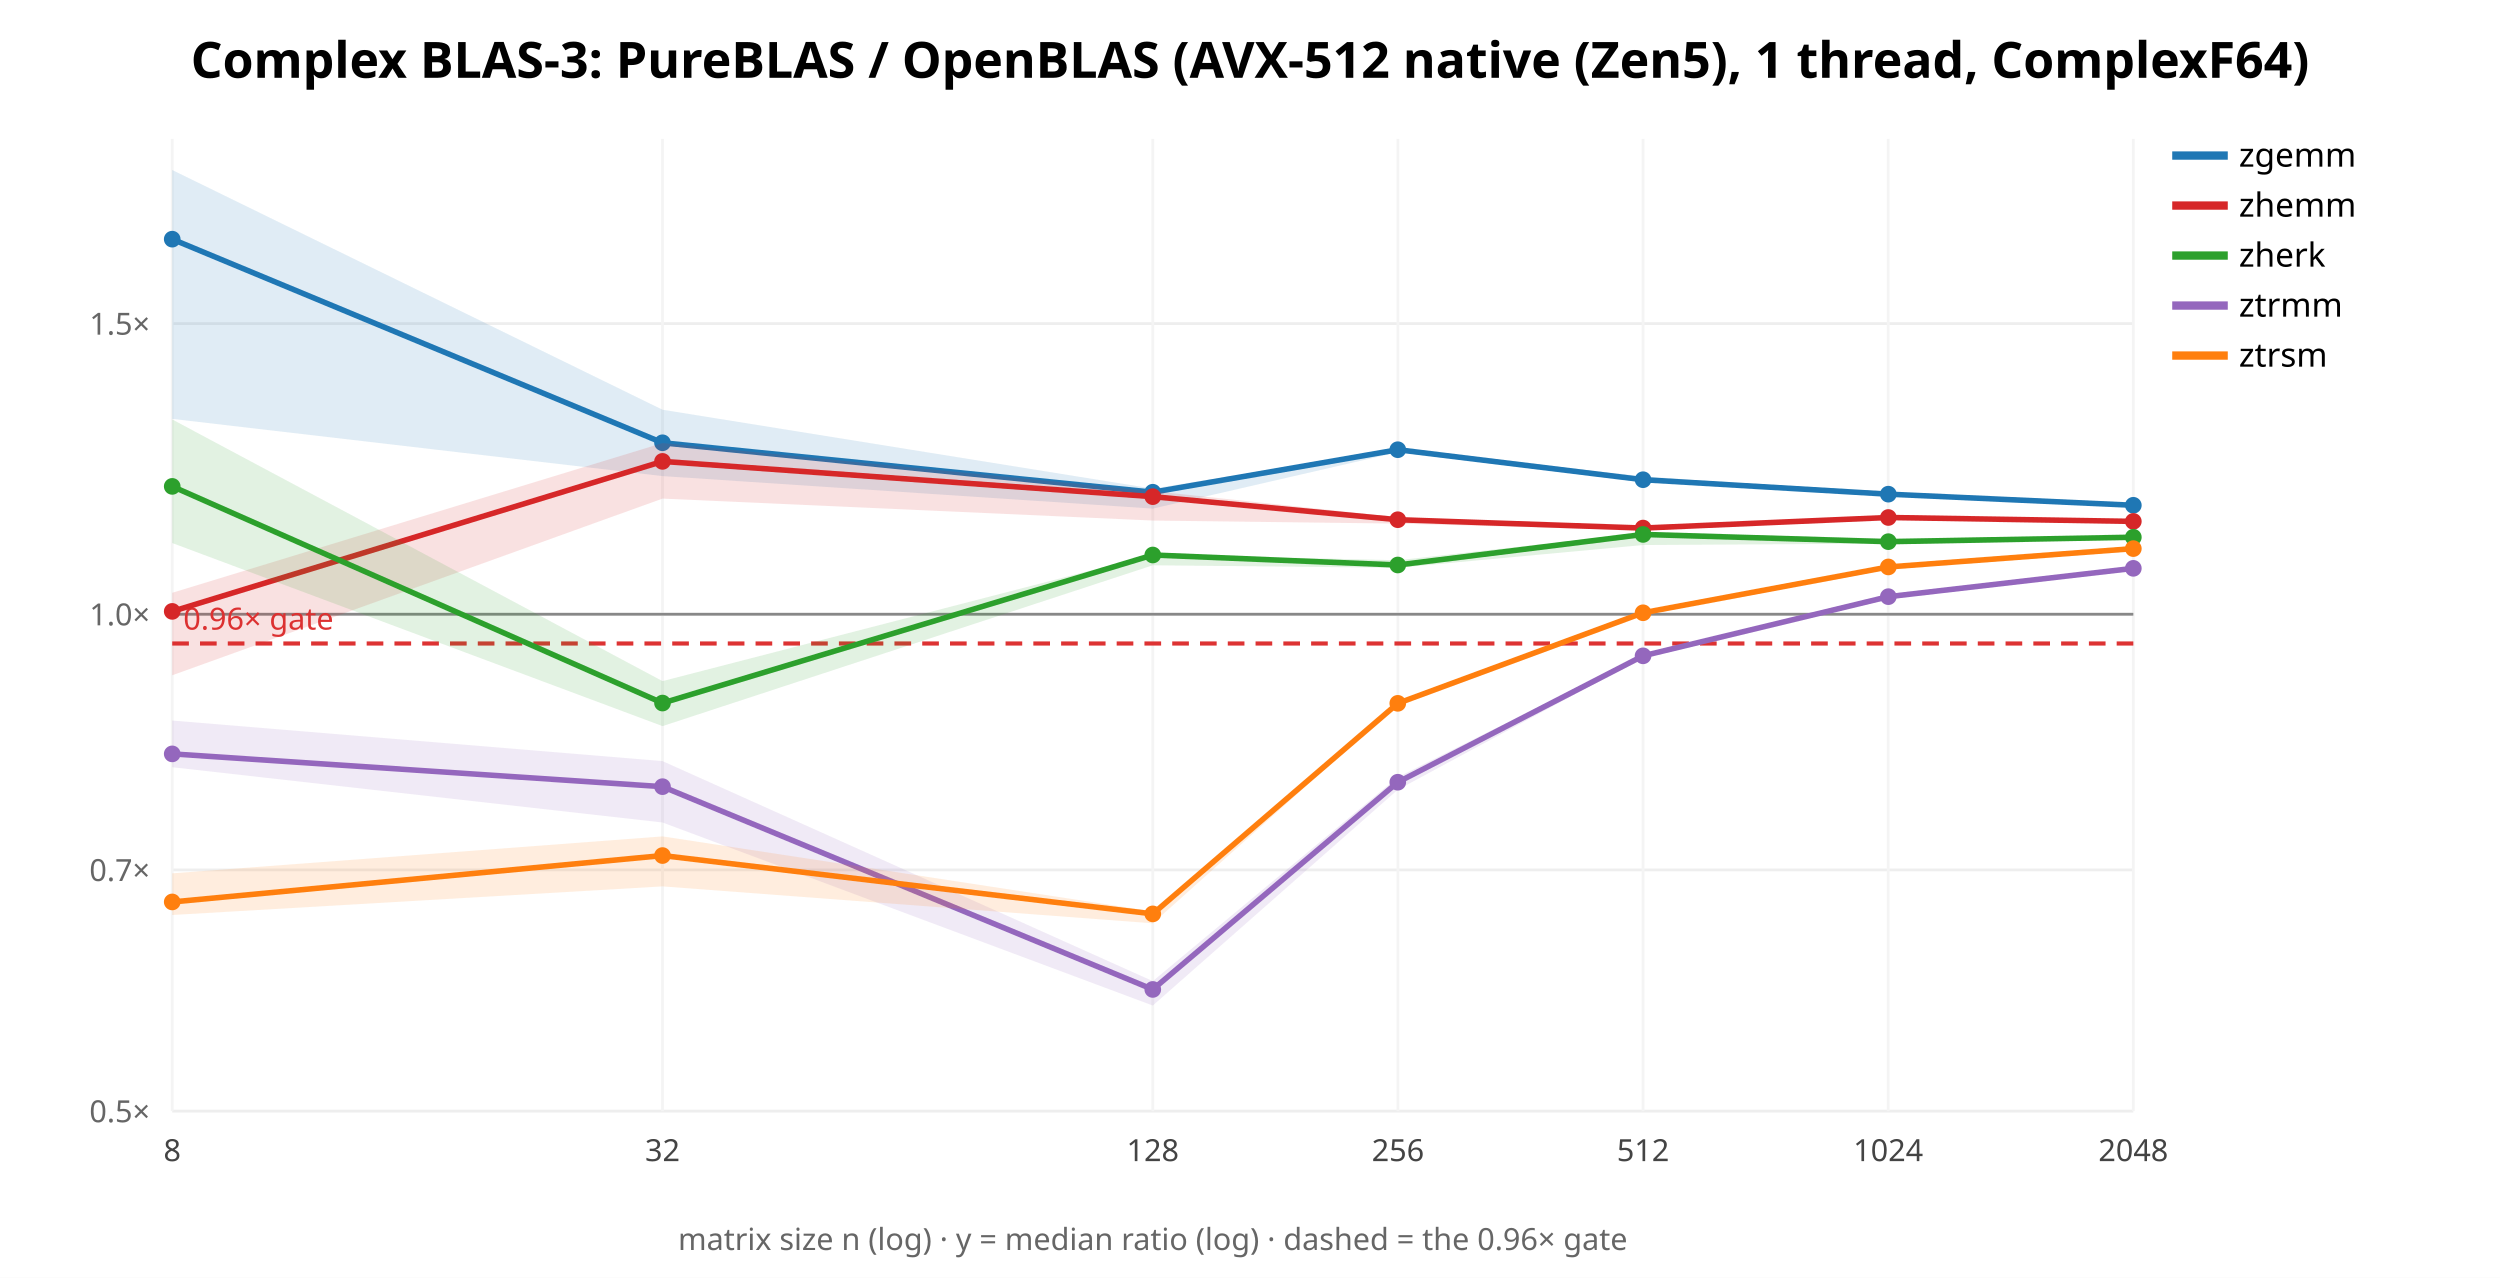
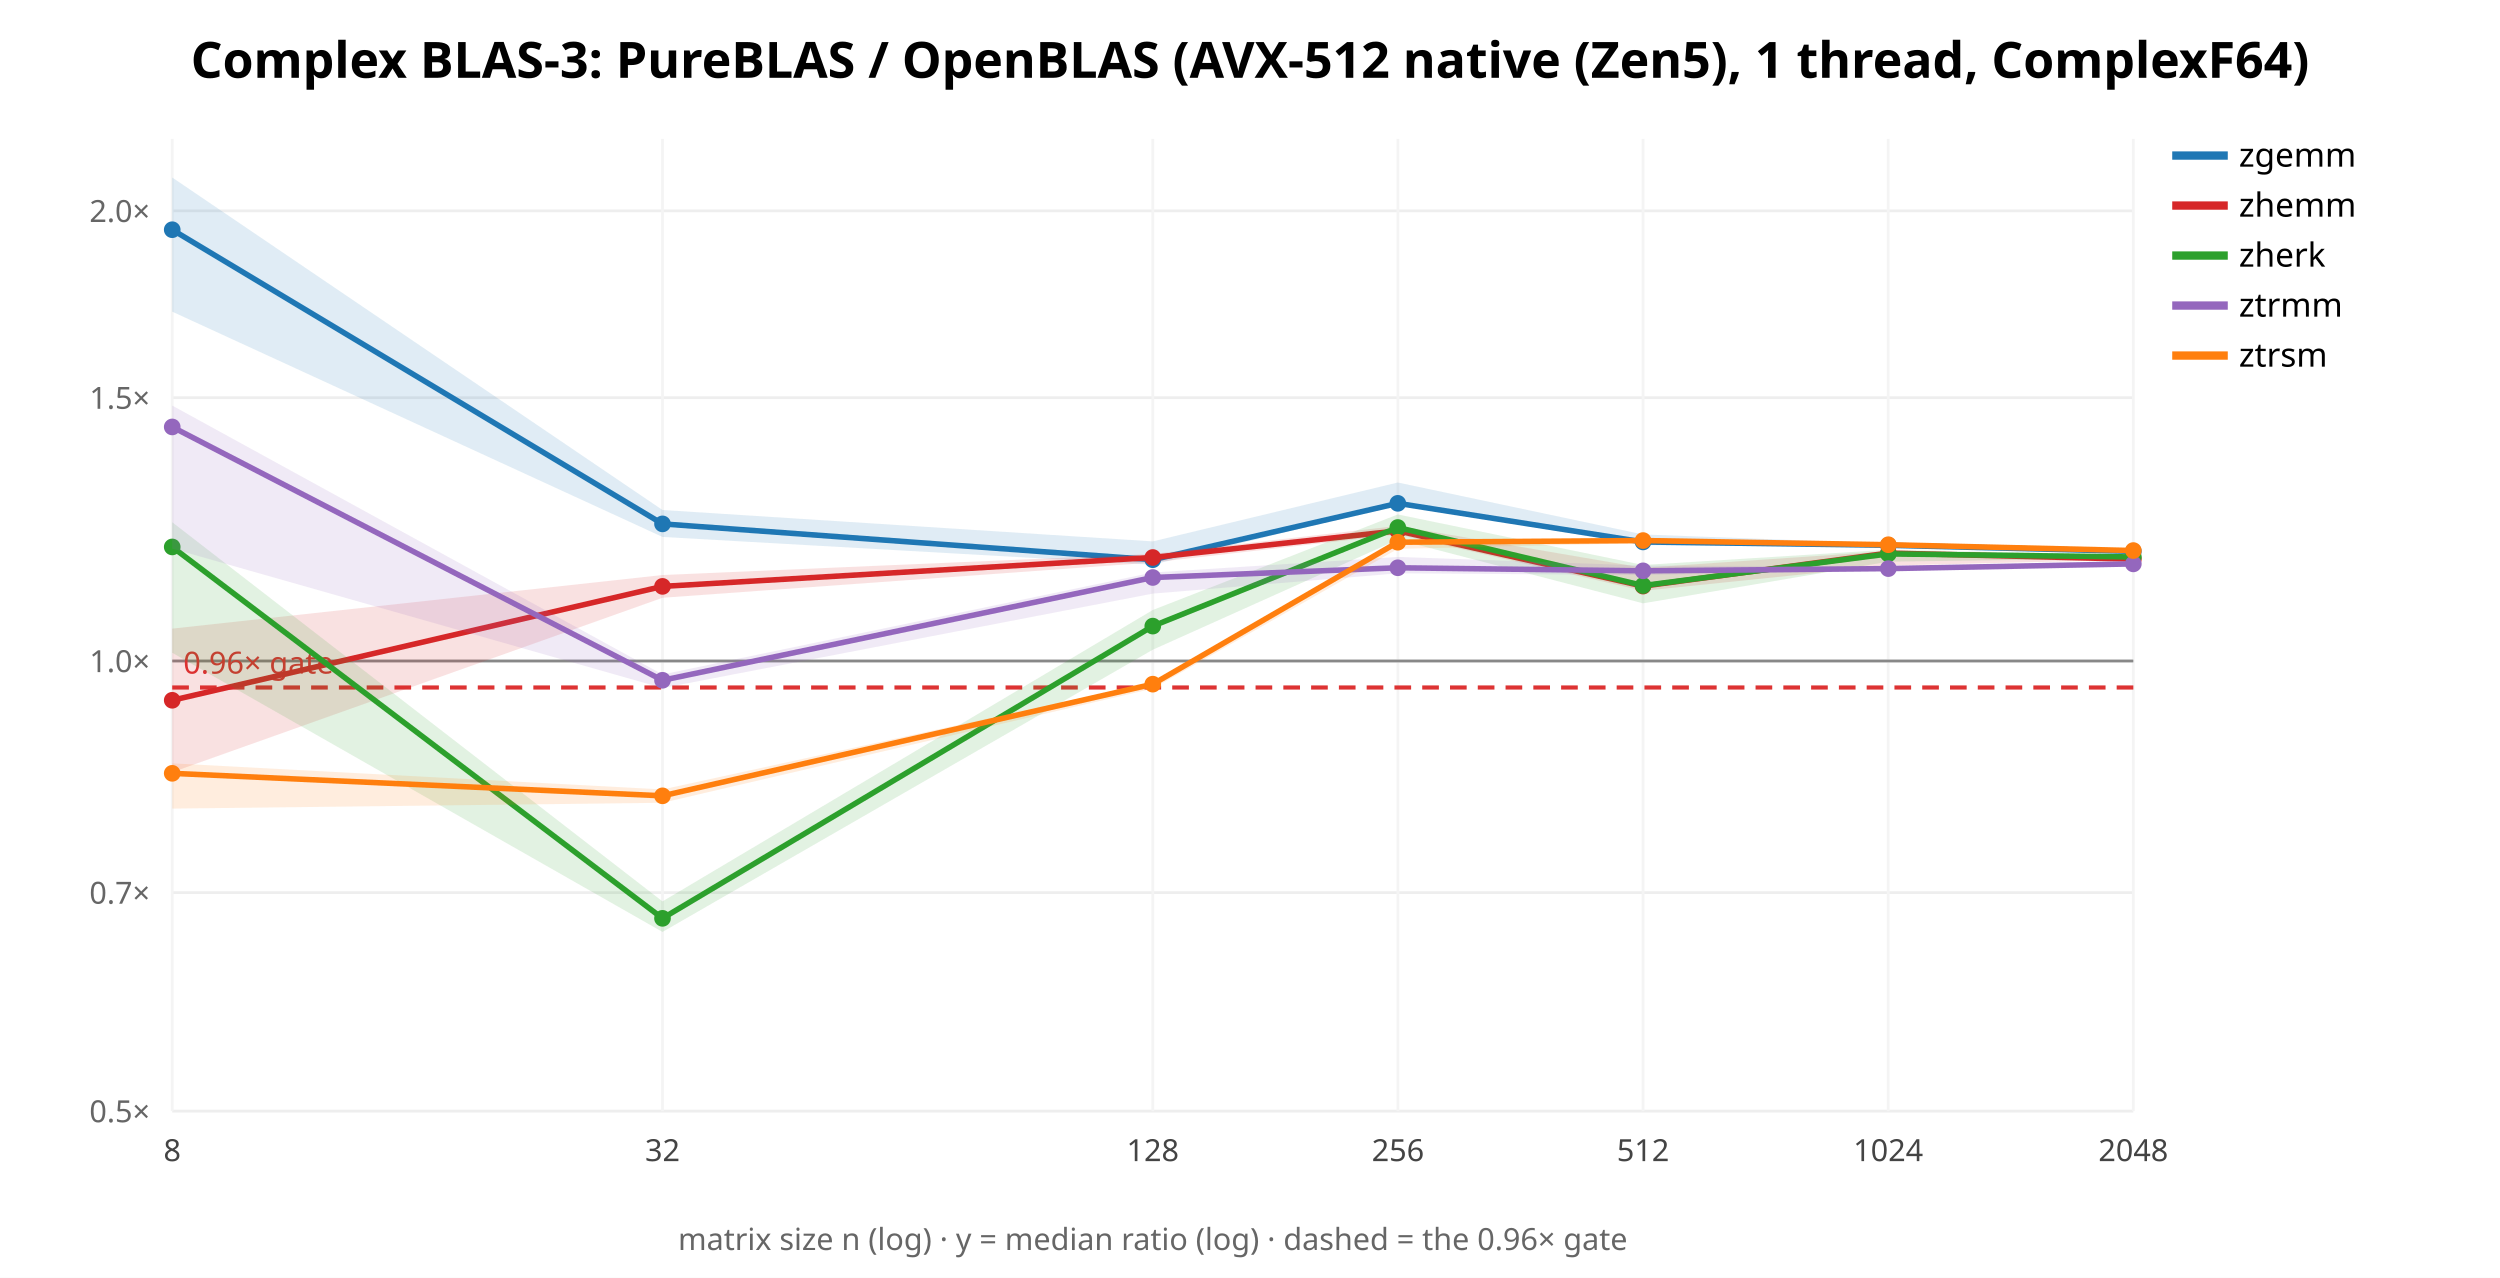
<svg xmlns="http://www.w3.org/2000/svg" width="900" height="460" font-family="sans-serif">
  <rect width="900" height="460" fill="white" />
  <text x="450.0" y="28" text-anchor="middle" font-size="18" font-weight="bold">Complex BLAS-3: PureBLAS / OpenBLAS (AVX-512 native (Zen5), 1 thread, ComplexF64)</text>
  <line x1="62" y1="400.0" x2="768" y2="400.0" stroke="#eee" />
  <text x="54" y="404.0" text-anchor="end" font-size="11" fill="#666">0.5×</text>
-   <line x1="62" y1="313.17" x2="768" y2="313.17" stroke="#eee" />
-   <text x="54" y="317.17" text-anchor="end" font-size="11" fill="#666">0.7×</text>
-   <line x1="62" y1="221.126" x2="768" y2="221.126" stroke="#eee" />
-   <text x="54" y="225.126" text-anchor="end" font-size="11" fill="#666">1.0×</text>
-   <line x1="62" y1="116.491" x2="768" y2="116.491" stroke="#eee" />
-   <text x="54" y="120.491" text-anchor="end" font-size="11" fill="#666">1.5×</text>
+   <line x1="62" y1="321.34" x2="768" y2="321.34" stroke="#eee" />
+   <text x="54" y="325.34" text-anchor="end" font-size="11" fill="#666">0.7×</text>
+   <line x1="62" y1="237.957" x2="768" y2="237.957" stroke="#eee" />
+   <text x="54" y="241.957" text-anchor="end" font-size="11" fill="#666">1.0×</text>
+   <line x1="62" y1="143.168" x2="768" y2="143.168" stroke="#eee" />
+   <text x="54" y="147.168" text-anchor="end" font-size="11" fill="#666">1.5×</text>
+   <line x1="62" y1="75.914" x2="768" y2="75.914" stroke="#eee" />
+   <text x="54" y="79.914" text-anchor="end" font-size="11" fill="#666">2.0×</text>
  <line x1="62.0" y1="50" x2="62.0" y2="400" stroke="#f4f4f4" />
  <text x="62.0" y="418" text-anchor="middle" font-size="11" fill="#444">8</text>
  <line x1="238.5" y1="50" x2="238.5" y2="400" stroke="#f4f4f4" />
  <text x="238.5" y="418" text-anchor="middle" font-size="11" fill="#444">32</text>
  <line x1="415.0" y1="50" x2="415.0" y2="400" stroke="#f4f4f4" />
  <text x="415.0" y="418" text-anchor="middle" font-size="11" fill="#444">128</text>
  <line x1="503.25" y1="50" x2="503.25" y2="400" stroke="#f4f4f4" />
  <text x="503.25" y="418" text-anchor="middle" font-size="11" fill="#444">256</text>
  <line x1="591.5" y1="50" x2="591.5" y2="400" stroke="#f4f4f4" />
  <text x="591.5" y="418" text-anchor="middle" font-size="11" fill="#444">512</text>
  <line x1="679.75" y1="50" x2="679.75" y2="400" stroke="#f4f4f4" />
  <text x="679.75" y="418" text-anchor="middle" font-size="11" fill="#444">1024</text>
  <line x1="768.0" y1="50" x2="768.0" y2="400" stroke="#f4f4f4" />
  <text x="768.0" y="418" text-anchor="middle" font-size="11" fill="#444">2048</text>
-   <line x1="62" y1="221.126" x2="768" y2="221.126" stroke="#888" />
-   <line x1="62" y1="231.66" x2="768" y2="231.66" stroke="#d33" stroke-width="1.5" stroke-dasharray="6 4" />
-   <text x="66" y="226.66" font-size="11" fill="#d33">0.96× gate</text>
-   <polygon points="62.0,61.2 238.5,147.5 415.0,175.9 503.2,161.7 591.5,171.5 679.8,177.7 768.0,181.6 768.0,182.2 679.8,178.0 591.5,173.5 503.2,162.8 415.0,183.1 238.5,171.4 62.0,150.8" fill="#1f77b4" opacity="0.14" stroke="none" />
-   <polyline points="62.0,86.1 238.5,159.4 415.0,177.2 503.2,161.9 591.5,172.7 679.8,177.9 768.0,181.9" fill="none" stroke="#1f77b4" stroke-width="2" />
-   <circle cx="62.0" cy="86.1" r="3" fill="#1f77b4" />
-   <circle cx="238.5" cy="159.4" r="3" fill="#1f77b4" />
-   <circle cx="415.0" cy="177.2" r="3" fill="#1f77b4" />
-   <circle cx="503.2" cy="161.9" r="3" fill="#1f77b4" />
-   <circle cx="591.5" cy="172.7" r="3" fill="#1f77b4" />
-   <circle cx="679.8" cy="177.9" r="3" fill="#1f77b4" />
-   <circle cx="768.0" cy="181.9" r="3" fill="#1f77b4" />
+   <line x1="62" y1="237.957" x2="768" y2="237.957" stroke="#888" />
+   <line x1="62" y1="247.5" x2="768" y2="247.5" stroke="#d33" stroke-width="1.5" stroke-dasharray="6 4" />
+   <text x="66" y="242.5" font-size="11" fill="#d33">0.96× gate</text>
+   <polygon points="62.0,63.9 238.5,183.6 415.0,194.9 503.2,173.7 591.5,192.4 679.8,195.7 768.0,198.2 768.0,199.2 679.8,196.4 591.5,196.3 503.2,181.7 415.0,203.3 238.5,193.3 62.0,112.2" fill="#1f77b4" opacity="0.14" stroke="none" />
+   <polyline points="62.0,82.7 238.5,188.6 415.0,201.5 503.2,181.2 591.5,195.1 679.8,196.3 768.0,198.5" fill="none" stroke="#1f77b4" stroke-width="2" />
+   <circle cx="62.0" cy="82.7" r="3" fill="#1f77b4" />
+   <circle cx="238.5" cy="188.6" r="3" fill="#1f77b4" />
+   <circle cx="415.0" cy="201.5" r="3" fill="#1f77b4" />
+   <circle cx="503.2" cy="181.2" r="3" fill="#1f77b4" />
+   <circle cx="591.5" cy="195.1" r="3" fill="#1f77b4" />
+   <circle cx="679.8" cy="196.3" r="3" fill="#1f77b4" />
+   <circle cx="768.0" cy="198.5" r="3" fill="#1f77b4" />
  <line x1="782" y1="56" x2="802" y2="56" stroke="#1f77b4" stroke-width="3" />
  <text x="806" y="60" font-size="12">zgemm</text>
-   <polygon points="62.0,213.4 238.5,159.5 415.0,176.8 503.2,186.2 591.5,189.7 679.8,186.0 768.0,187.6 768.0,188.0 679.8,187.1 591.5,190.9 503.2,188.5 415.0,187.4 238.5,179.5 62.0,243.1" fill="#d62728" opacity="0.14" stroke="none" />
-   <polyline points="62.0,220.1 238.5,166.1 415.0,178.8 503.2,187.1 591.5,190.1 679.8,186.3 768.0,187.7" fill="none" stroke="#d62728" stroke-width="2" />
-   <circle cx="62.0" cy="220.1" r="3" fill="#d62728" />
-   <circle cx="238.5" cy="166.1" r="3" fill="#d62728" />
-   <circle cx="415.0" cy="178.8" r="3" fill="#d62728" />
-   <circle cx="503.2" cy="187.1" r="3" fill="#d62728" />
-   <circle cx="591.5" cy="190.1" r="3" fill="#d62728" />
-   <circle cx="679.8" cy="186.3" r="3" fill="#d62728" />
-   <circle cx="768.0" cy="187.7" r="3" fill="#d62728" />
+   <polygon points="62.0,226.3 238.5,207.0 415.0,199.4 503.2,189.3 591.5,204.4 679.8,198.4 768.0,200.8 768.0,201.5 679.8,203.6 591.5,212.7 503.2,192.4 415.0,202.5 238.5,215.2 62.0,278.0" fill="#d62728" opacity="0.14" stroke="none" />
+   <polyline points="62.0,252.1 238.5,211.1 415.0,200.7 503.2,191.1 591.5,211.0 679.8,199.1 768.0,201.3" fill="none" stroke="#d62728" stroke-width="2" />
+   <circle cx="62.0" cy="252.1" r="3" fill="#d62728" />
+   <circle cx="238.5" cy="211.1" r="3" fill="#d62728" />
+   <circle cx="415.0" cy="200.7" r="3" fill="#d62728" />
+   <circle cx="503.2" cy="191.1" r="3" fill="#d62728" />
+   <circle cx="591.5" cy="211.0" r="3" fill="#d62728" />
+   <circle cx="679.8" cy="199.1" r="3" fill="#d62728" />
+   <circle cx="768.0" cy="201.3" r="3" fill="#d62728" />
  <line x1="782" y1="74" x2="802" y2="74" stroke="#d62728" stroke-width="3" />
  <text x="806" y="78" font-size="12">zhemm</text>
-   <polygon points="62.0,151.0 238.5,245.2 415.0,199.6 503.2,201.7 591.5,191.8 679.8,193.9 768.0,192.9 768.0,194.1 679.8,195.7 591.5,196.2 503.2,204.4 415.0,203.5 238.5,261.4 62.0,195.5" fill="#2ca02c" opacity="0.14" stroke="none" />
-   <polyline points="62.0,175.1 238.5,253.1 415.0,199.8 503.2,203.4 591.5,192.4 679.8,195.0 768.0,193.4" fill="none" stroke="#2ca02c" stroke-width="2" />
-   <circle cx="62.0" cy="175.1" r="3" fill="#2ca02c" />
-   <circle cx="238.5" cy="253.1" r="3" fill="#2ca02c" />
-   <circle cx="415.0" cy="199.8" r="3" fill="#2ca02c" />
-   <circle cx="503.2" cy="203.4" r="3" fill="#2ca02c" />
-   <circle cx="591.5" cy="192.4" r="3" fill="#2ca02c" />
-   <circle cx="679.8" cy="195.0" r="3" fill="#2ca02c" />
-   <circle cx="768.0" cy="193.4" r="3" fill="#2ca02c" />
+   <polygon points="62.0,188.0 238.5,324.5 415.0,219.6 503.2,185.2 591.5,203.4 679.8,197.9 768.0,199.8 768.0,201.0 679.8,202.2 591.5,217.2 503.2,194.3 415.0,233.9 238.5,335.5 62.0,235.0" fill="#2ca02c" opacity="0.14" stroke="none" />
+   <polyline points="62.0,196.9 238.5,330.6 415.0,225.4 503.2,189.9 591.5,210.8 679.8,199.4 768.0,200.5" fill="none" stroke="#2ca02c" stroke-width="2" />
+   <circle cx="62.0" cy="196.9" r="3" fill="#2ca02c" />
+   <circle cx="238.5" cy="330.6" r="3" fill="#2ca02c" />
+   <circle cx="415.0" cy="225.4" r="3" fill="#2ca02c" />
+   <circle cx="503.2" cy="189.9" r="3" fill="#2ca02c" />
+   <circle cx="591.5" cy="210.8" r="3" fill="#2ca02c" />
+   <circle cx="679.8" cy="199.4" r="3" fill="#2ca02c" />
+   <circle cx="768.0" cy="200.5" r="3" fill="#2ca02c" />
  <line x1="782" y1="92" x2="802" y2="92" stroke="#2ca02c" stroke-width="3" />
  <text x="806" y="96" font-size="12">zherk</text>
-   <polygon points="62.0,259.4 238.5,274.0 415.0,353.2 503.2,279.8 591.5,235.6 679.8,213.8 768.0,204.2 768.0,204.8 679.8,215.7 591.5,236.7 503.2,284.3 415.0,362.0 238.5,296.1 62.0,276.2" fill="#9467bd" opacity="0.14" stroke="none" />
-   <polyline points="62.0,271.4 238.5,283.2 415.0,356.2 503.2,281.6 591.5,236.1 679.8,214.8 768.0,204.6" fill="none" stroke="#9467bd" stroke-width="2" />
-   <circle cx="62.0" cy="271.4" r="3" fill="#9467bd" />
-   <circle cx="238.5" cy="283.2" r="3" fill="#9467bd" />
-   <circle cx="415.0" cy="356.2" r="3" fill="#9467bd" />
-   <circle cx="503.2" cy="281.6" r="3" fill="#9467bd" />
-   <circle cx="591.5" cy="236.1" r="3" fill="#9467bd" />
-   <circle cx="679.8" cy="214.8" r="3" fill="#9467bd" />
-   <circle cx="768.0" cy="204.6" r="3" fill="#9467bd" />
+   <polygon points="62.0,146.0 238.5,242.8 415.0,206.1 503.2,200.5 591.5,203.6 679.8,203.9 768.0,202.0 768.0,203.6 679.8,205.4 591.5,207.0 503.2,206.4 415.0,213.7 238.5,247.7 62.0,197.5" fill="#9467bd" opacity="0.14" stroke="none" />
+   <polyline points="62.0,153.7 238.5,244.9 415.0,207.9 503.2,204.4 591.5,205.5 679.8,204.7 768.0,203.0" fill="none" stroke="#9467bd" stroke-width="2" />
+   <circle cx="62.0" cy="153.7" r="3" fill="#9467bd" />
+   <circle cx="238.5" cy="244.9" r="3" fill="#9467bd" />
+   <circle cx="415.0" cy="207.9" r="3" fill="#9467bd" />
+   <circle cx="503.2" cy="204.4" r="3" fill="#9467bd" />
+   <circle cx="591.5" cy="205.5" r="3" fill="#9467bd" />
+   <circle cx="679.8" cy="204.7" r="3" fill="#9467bd" />
+   <circle cx="768.0" cy="203.0" r="3" fill="#9467bd" />
  <line x1="782" y1="110" x2="802" y2="110" stroke="#9467bd" stroke-width="3" />
  <text x="806" y="114" font-size="12">ztrmm</text>
-   <polygon points="62.0,314.4 238.5,301.1 415.0,328.1 503.2,253.1 591.5,220.2 679.8,203.8 768.0,197.2 768.0,197.6 679.8,204.3 591.5,221.0 503.2,253.4 415.0,332.4 238.5,319.1 62.0,329.4" fill="#ff7f0e" opacity="0.14" stroke="none" />
-   <polyline points="62.0,324.7 238.5,308.0 415.0,329.0 503.2,253.2 591.5,220.6 679.8,204.1 768.0,197.5" fill="none" stroke="#ff7f0e" stroke-width="2" />
-   <circle cx="62.0" cy="324.7" r="3" fill="#ff7f0e" />
-   <circle cx="238.5" cy="308.0" r="3" fill="#ff7f0e" />
-   <circle cx="415.0" cy="329.0" r="3" fill="#ff7f0e" />
-   <circle cx="503.2" cy="253.2" r="3" fill="#ff7f0e" />
-   <circle cx="591.5" cy="220.6" r="3" fill="#ff7f0e" />
-   <circle cx="679.8" cy="204.1" r="3" fill="#ff7f0e" />
-   <circle cx="768.0" cy="197.5" r="3" fill="#ff7f0e" />
+   <polygon points="62.0,274.8 238.5,284.2 415.0,245.7 503.2,194.7 591.5,193.6 679.8,195.5 768.0,198.0 768.0,198.8 679.8,196.6 591.5,195.5 503.2,197.6 415.0,247.9 238.5,289.0 62.0,291.1" fill="#ff7f0e" opacity="0.14" stroke="none" />
+   <polyline points="62.0,278.4 238.5,286.5 415.0,246.3 503.2,195.2 591.5,194.6 679.8,196.1 768.0,198.2" fill="none" stroke="#ff7f0e" stroke-width="2" />
+   <circle cx="62.0" cy="278.4" r="3" fill="#ff7f0e" />
+   <circle cx="238.5" cy="286.5" r="3" fill="#ff7f0e" />
+   <circle cx="415.0" cy="246.3" r="3" fill="#ff7f0e" />
+   <circle cx="503.2" cy="195.2" r="3" fill="#ff7f0e" />
+   <circle cx="591.5" cy="194.6" r="3" fill="#ff7f0e" />
+   <circle cx="679.8" cy="196.1" r="3" fill="#ff7f0e" />
+   <circle cx="768.0" cy="198.2" r="3" fill="#ff7f0e" />
  <line x1="782" y1="128" x2="802" y2="128" stroke="#ff7f0e" stroke-width="3" />
  <text x="806" y="132" font-size="12">ztrsm</text>
  <text x="415.0" y="450" text-anchor="middle" font-size="11" fill="#666">matrix size n (log) · y = median ratio (log) · dashed = the 0.96× gate</text>
</svg>
